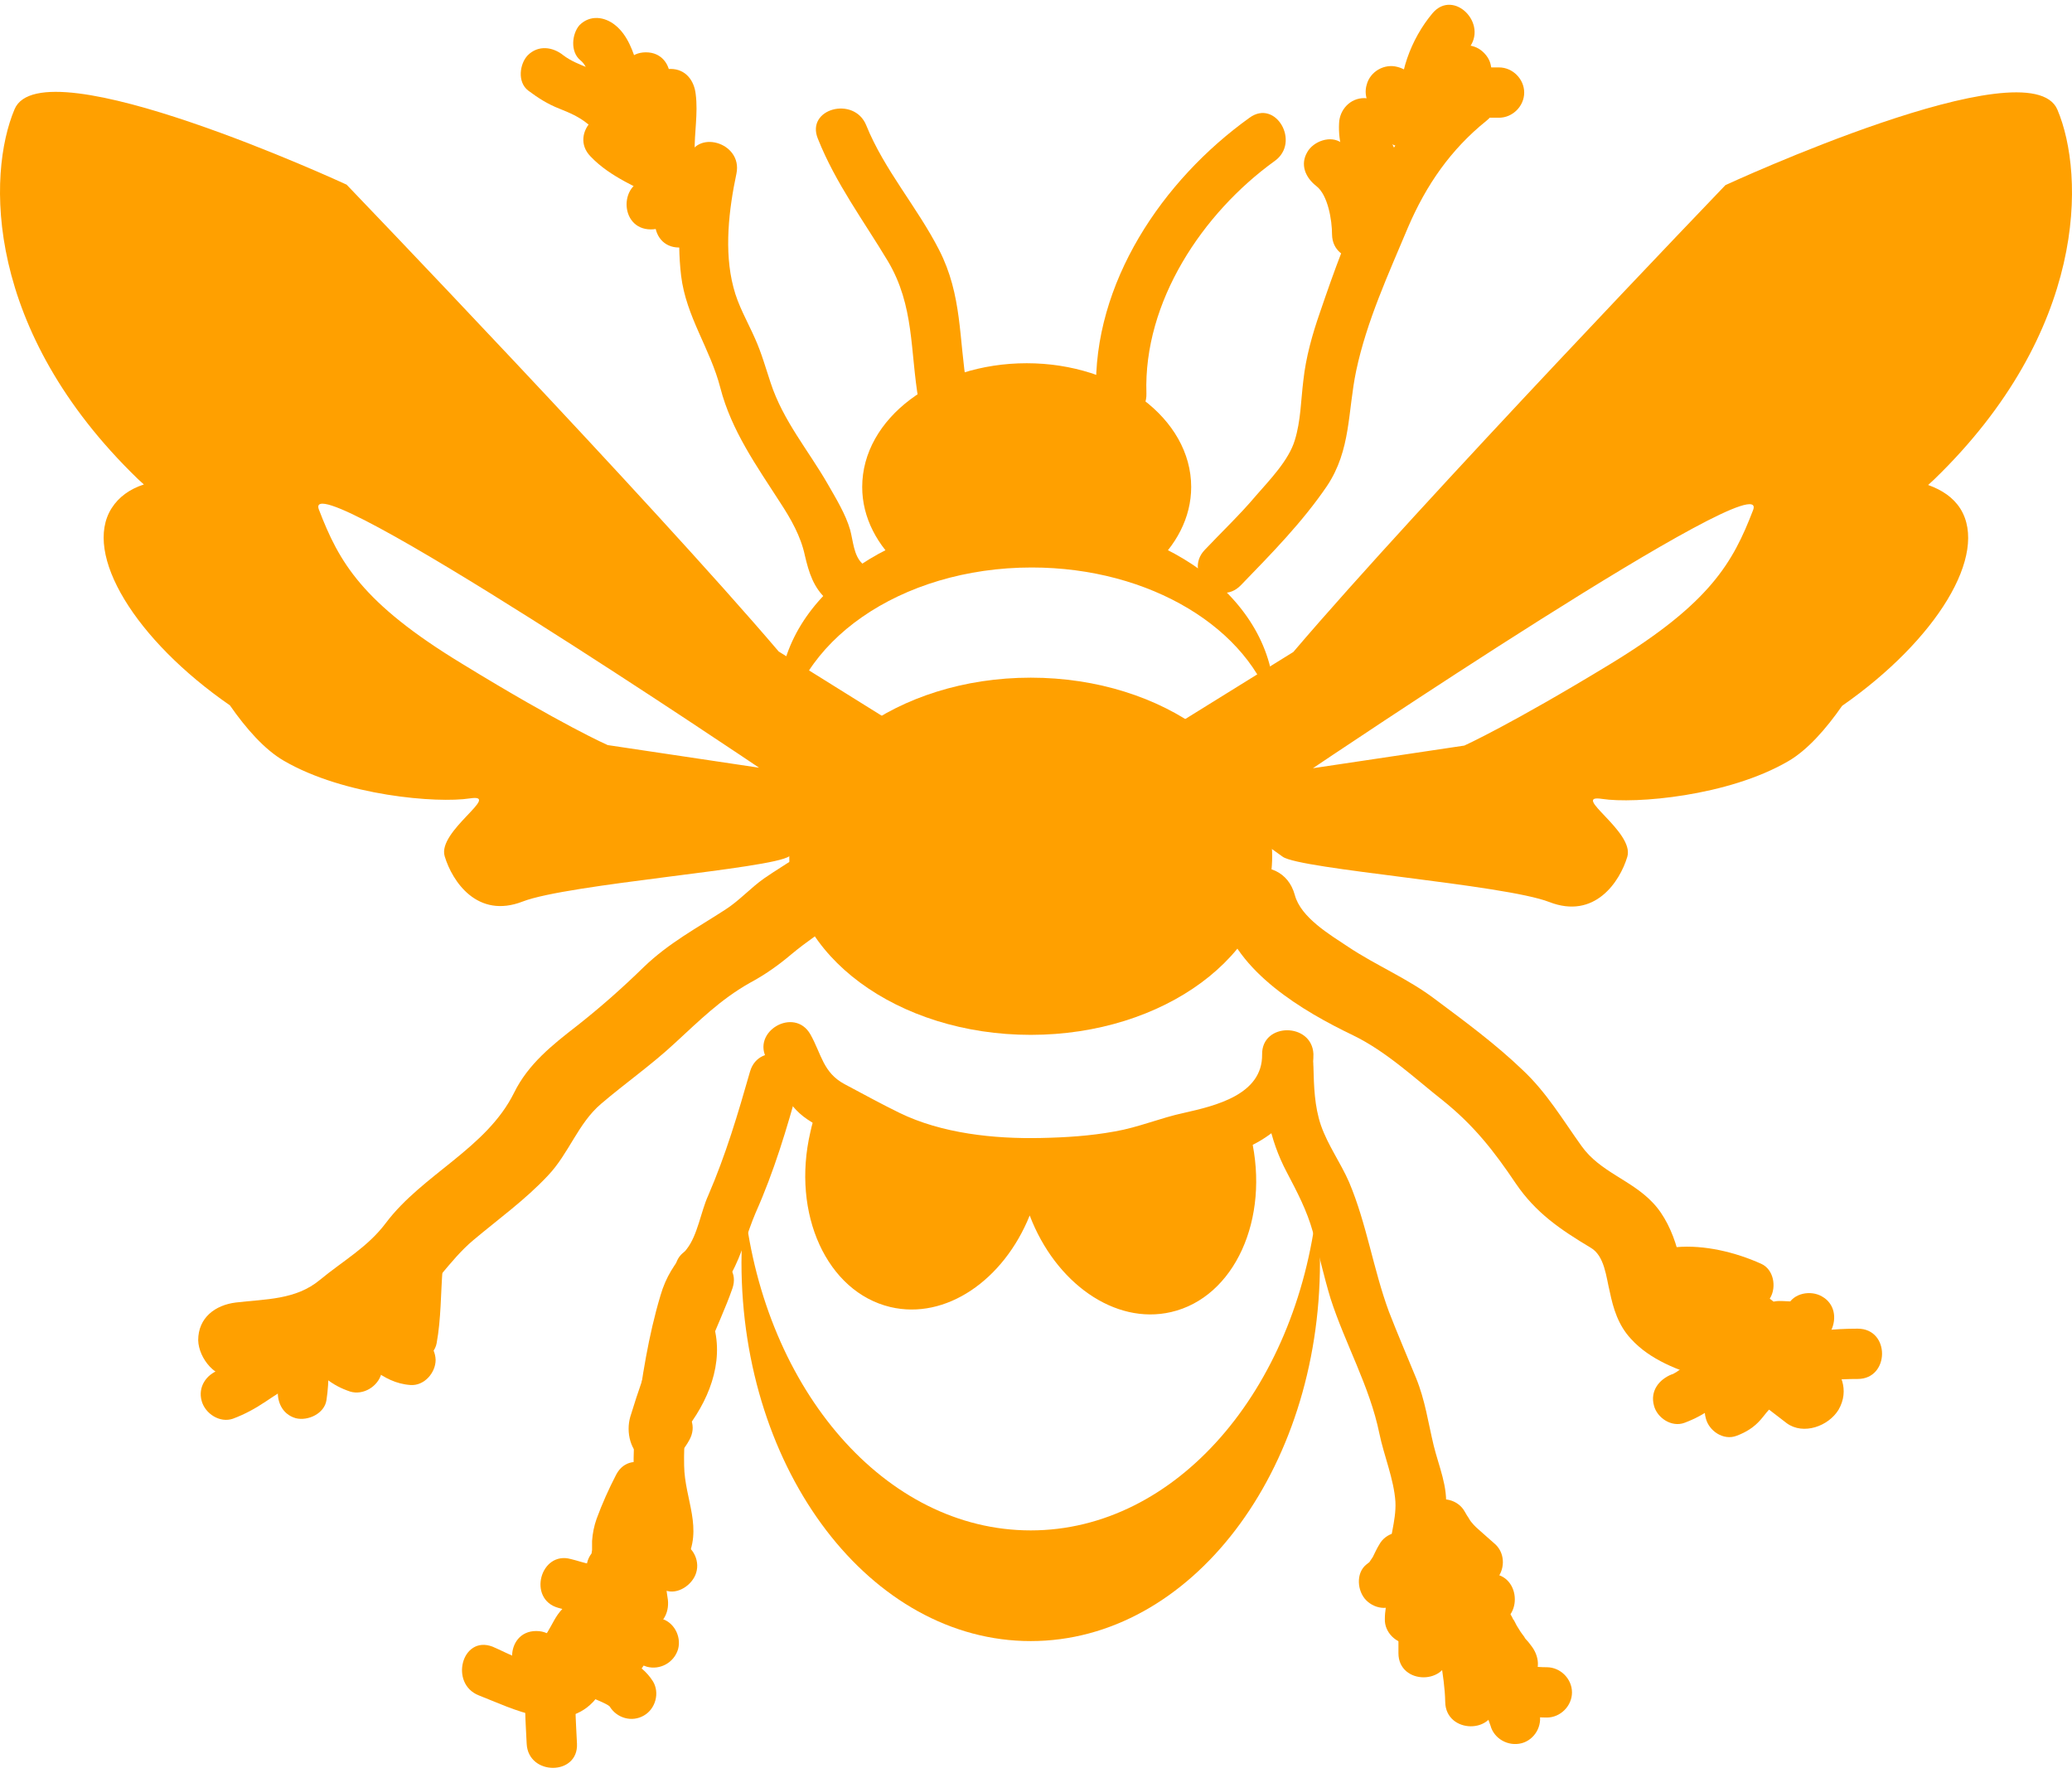
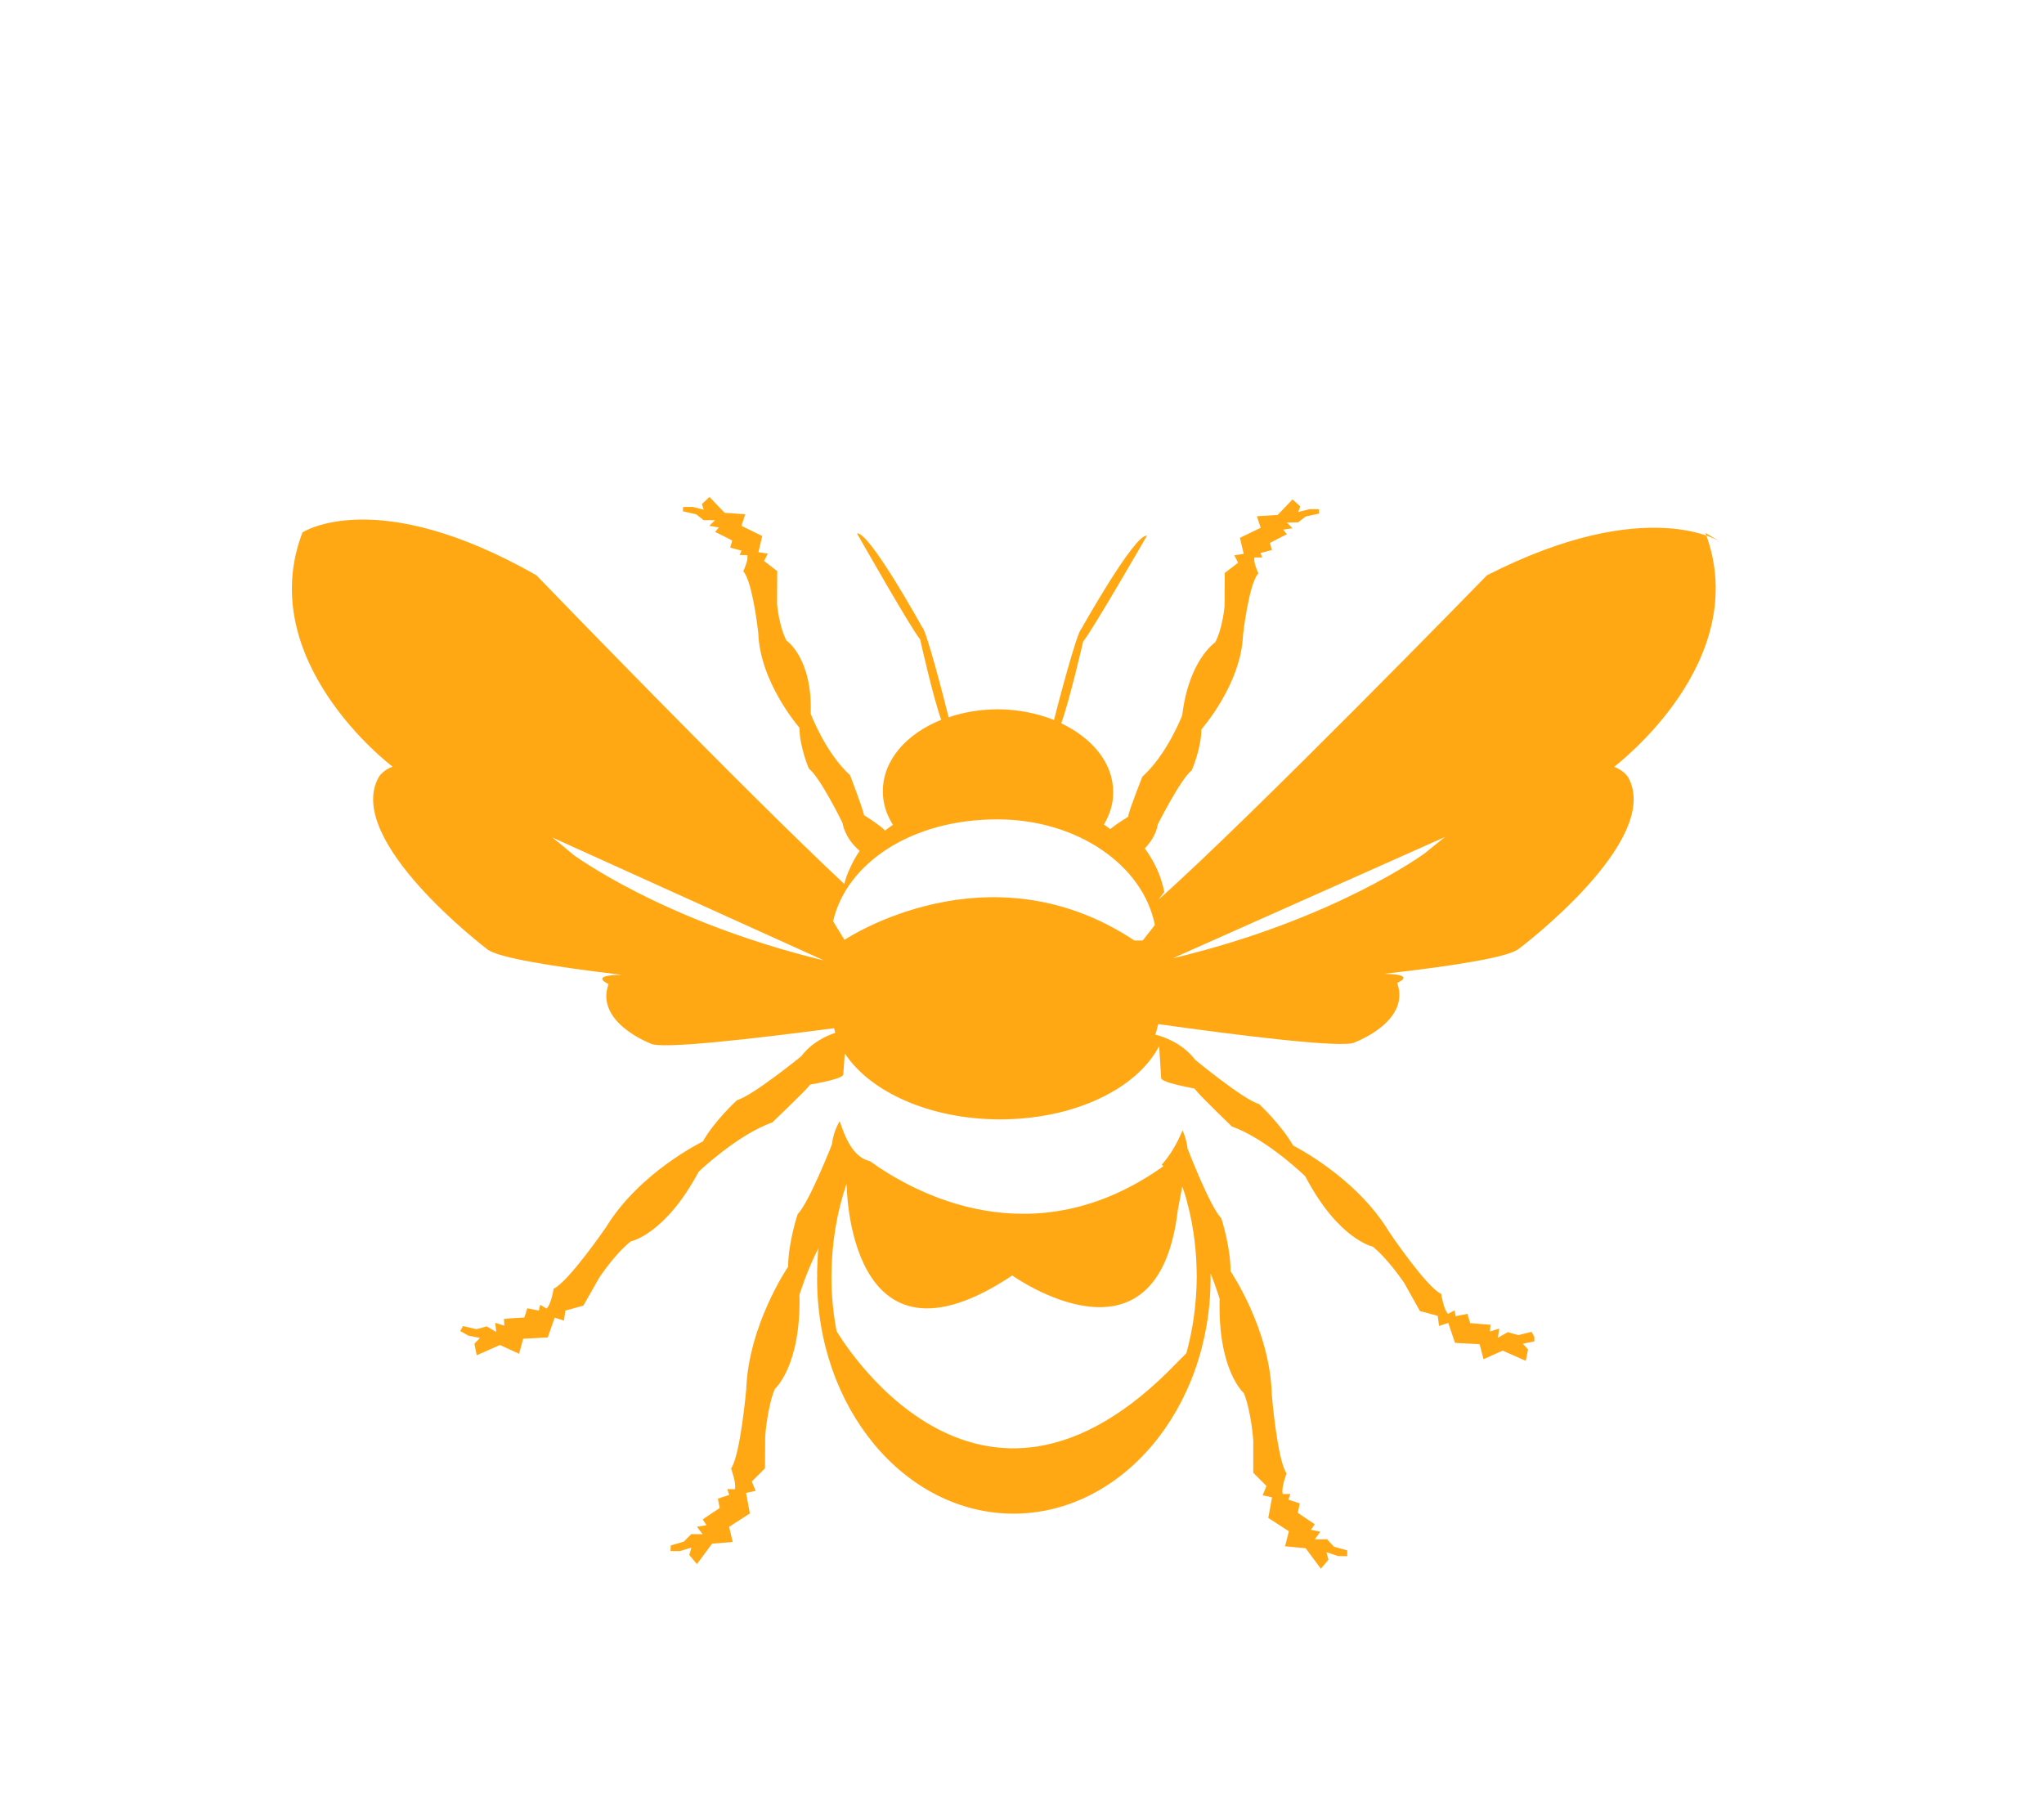
- <svg xmlns="http://www.w3.org/2000/svg" version="1.1" x="0" y="0" width="411.9" height="352.3" viewBox="0 0 411.9 352.3" enable-background="new 0 0 411.899 352.324" xml:space="preserve">
-   <ellipse fill="#FFA000" cx="204.9" cy="170.2" rx="48" ry="35.5" />
-   <path fill="#FFA000" d="M154.8 129.5c-25.2-29.6-85.9-92.8-85.9-92.8s-60.5-28-66-15 -6 44 24.5 73.5c0.4 0.4 0.8 0.7 1.2 1.1 -2.8 0.9-5 2.5-6.4 4.7 -5.8 9.1 4.7 26.2 23.5 39.2 3.2 4.6 6.9 8.8 10.7 11 12 7 30.5 8.5 37 7.5s-6.5 6.5-5 11.5 6.5 12.5 15.5 9c9-3.5 49.5-6.5 53-9s29.5-21 29.5-21L154.8 129.5zM120.8 148.1c0 0-9.1-4-29-16.2 -19.9-12.1-24.4-20.2-28.4-30.6 -4-10.4 87.5 51.3 87.5 51.3L120.8 148.1zM225.5 149.2c0 0 26 18.6 29.5 21.1s44 5.5 53 9c9 3.5 14-4 15.5-9s-11.5-12.5-5-11.5 25-0.5 37-7.5c3.8-2.2 7.5-6.4 10.7-11 18.8-13.1 29.2-30.1 23.5-39.2 -1.4-2.2-3.6-3.7-6.4-4.7 0.4-0.4 0.8-0.7 1.2-1.1 30.5-29.5 30-60.5 24.5-73.5s-66 15-66 15 -60.6 63.1-85.9 92.8L225.5 149.2zM261 152.7c0 0 91.5-61.7 87.5-51.3s-8.5 18.5-28.4 30.6c-19.9 12.1-29 16.2-29 16.2L261 152.7zM179.3 112.8c7.5-2.7 15.9-4.2 24.8-4.2s17.4 1.5 24.8 4.2c4.9-4.3 7.9-9.9 7.9-16 0-13.6-14.7-24.6-32.7-24.6 -18.1 0-32.7 11-32.7 24.6C171.4 102.9 174.4 108.5 179.3 112.8z" />
-   <path fill="#FFA000" d="M227.9 78.2c-0.6-18.2 11.1-35.8 25.5-46.2 5.2-3.7 0.2-12.4-5-8.6 -17.3 12.4-31.2 32.9-30.5 54.8C218.1 84.6 228.1 84.7 227.9 78.2L227.9 78.2z" />
-   <path fill="#FFA000" d="M192.2 76.9c-1.6-9.6-0.9-18.2-5.5-27.2 -4.4-8.6-10.9-15.9-14.5-24.8 -2.4-5.9-12.1-3.3-9.6 2.7 3.5 8.8 9.1 16.3 13.9 24.3 5.3 8.9 4.4 17.8 6.1 27.7C183.6 85.9 193.3 83.2 192.2 76.9L192.2 76.9z" />
-   <path fill="#FFA000" d="M205.1 112.8c23.6 0 43.4 12.2 48.1 28.6 0.1-0.8 0.1-1.6 0.1-2.3 0-20-22-36.2-49.2-36.2s-49.2 16.2-49.2 36.2c0 2.6 0.4 5.2 1.1 7.7C157.7 127.7 179 112.8 205.1 112.8zM204.9 304.2c-28.9 0-52.8-27.9-56.9-64.3 -0.4 3.6-0.6 7.3-0.6 11 0 41.6 25.7 75.3 57.5 75.3 31.8 0 57.5-33.7 57.5-75.3 0-3.7-0.2-7.4-0.6-11C257.7 276.3 233.8 304.2 204.9 304.2zM248.3 224.3c-10.6 4.4-24.4 7-39.4 7 -18.7 0-35.4-4.1-46.6-10.4 -0.5 1.3-0.9 2.7-1.2 4.1 -3.8 16.3 3.3 31.8 15.9 34.8 11 2.6 22.5-5.3 27.7-18.2 5.1 13.4 16.9 21.8 28.1 19.2 12.6-2.9 19.7-18.5 15.9-34.8C248.6 225.4 248.4 224.8 248.3 224.3z" />
-   <path fill="#FFA000" d="M250.9 209.6c0.1 8-9.3 10.2-15.5 11.6 -4.7 1-9.1 2.9-13.8 3.7 -4.9 0.9-9.8 1.2-14.7 1.3 -9.3 0.2-19.7-0.9-28.1-5 -3.7-1.8-7.3-3.8-10.9-5.7 -4.3-2.3-4.6-6-6.8-9.9 -3.2-5.6-11.9-0.5-8.6 5 2.6 4.5 3.4 8.8 8 11.9 4.2 2.8 8.9 5 13.3 7.3 10.4 5.4 23.4 6.5 34.9 6.3 12.3-0.2 23.8-3.7 35.5-6.7 9.1-2.4 17-10.2 16.9-19.9C260.8 203.2 250.8 203.2 250.9 209.6L250.9 209.6z" />
-   <path fill="#FFA000" d="M149.1 213c-2.4 8.4-4.8 16.5-8.3 24.6 -1.5 3.3-2.1 7.9-4.3 10.7 -2.4 3-4.1 5.4-5.2 9.2 -2.4 8-3.7 16.4-4.8 24.8 -0.5 4-0.7 8-0.4 12 0.2 3.1 3.1 8.3 1.6 11.1 -3.1 5.7 5.6 10.7 8.6 5 3.6-6.6-0.2-12.3-0.3-19.1 -0.2-9.2 1.8-18.6 4-27.5 0.4-1.8 1-3.6 1.5-5.4 0.6-2.1 2.9-3.4 3.9-5.3 2.1-3.8 3.1-8 4.8-12 3.7-8.3 6.2-16.7 8.6-25.4C160.5 209.4 150.9 206.8 149.1 213L149.1 213z" />
-   <path fill="#FFA000" d="M134.2 252.7c0.1 5.1-1.9 9.6-3.8 14.3 -1.9 4.8-3.6 9.7-5.1 14.6 -0.9 3.1 0 7 2.9 8.7 3.8 2.2 7.1-0.9 8.8-4 3.2-5.6-5.4-10.6-8.6-5 0.3 0 0.7-0.1 1-0.1 1.6 0.4 3.2 0.9 4.9 1.3 0.5 1.9 0.8 2.1 1.1 0.6 0.5-1.8 1.2-3.6 1.8-5.3 0.9-2.7 1.9-5.5 2.9-8.2 2.2-5.5 4.2-10.9 4.1-17C144.1 246.3 134.1 246.3 134.2 252.7L134.2 252.7z" />
-   <path fill="#FFA000" d="M136 253.4c-3.1 8.8-8.1 17.5-8.1 27 0 6.6 9.2 6.2 10 0 0.6-4.3 0-7.5 3-10.8 -2.8-0.7-5.6-1.5-8.4-2.2 0.8 3.8-2.2 8.6-4.6 11.3 -4.2 4.8 2.8 11.9 7.1 7.1 5-5.7 8.7-13.4 7.2-21 -0.7-3.6-5.9-4.9-8.4-2.2 -1.7 2-3.4 3.9-4.4 6.3 -1.6 3.6-1 7.8-1.5 11.6 3.3 0 6.7 0 10 0 0-8.3 5-16.6 7.7-24.4C147.7 250 138.1 247.4 136 253.4L136 253.4z" />
-   <path fill="#FFA000" d="M122.5 293.1c-1.5 2.9-2.8 5.8-3.9 8.8 -0.5 1.4-0.8 2.9-0.9 4.4 0 0.6 0 1.2 0 1.8 -0.2 1.1-0.1 1.2 0.3 0.2 -4.4 4.7 2.6 11.8 7.1 7.1 2.2-2.3 2.6-5 2.6-8.1 0-3.1 2-6.4 3.4-9C134.2 292.4 125.5 287.4 122.5 293.1L122.5 293.1z" />
-   <path fill="#FFA000" d="M111 319.6c4.4 1.2 10.5 3 14-1.1 1.8-2.1 2-5 0-7.1 -1.8-1.8-5.3-2.1-7.1 0 -0.4 0.4-0.3 0.4 0.2-0.1 1-0.6-0.4-0.2 0.7-0.3 -0.3 0-0.6 0-0.9 0 -1.4-0.1 1 0.2-0.5-0.1 -1.3-0.2-2.6-0.7-3.9-1C107.4 308.2 104.8 317.9 111 319.6L111 319.6z" />
-   <path fill="#FFA000" d="M115.2 332.3c1.6-1.8 2.6-3.9 3.9-5.9 0.3-0.4 1.2-1.2 1.7-1.7 1-0.9 1.9-2 2.7-3.1 1.5-2.3 0.5-5.5-1.8-6.8 -2.4-1.4-5.4-0.5-6.8 1.8 -0.6 1-3 2.8-4 4.3 -1 1.4-1.8 3.4-2.7 4.4 -1.8 2-2 5.1 0 7.1C110 334.2 113.4 334.3 115.2 332.3L115.2 332.3z" />
-   <path fill="#FFA000" d="M95.2 337c6.7 2.6 16.5 7.8 22.7 1.3 4.5-4.7-2.6-11.7-7.1-7.1 -1.7 1.8-10.7-3-12.9-3.9C91.8 325 89.3 334.7 95.2 337L95.2 337z" />
-   <path fill="#FFA000" d="M114.7 346.6c-0.2-4.5-0.6-8.9 0-13.3 0.3-2.7-2.5-5-5-5 -3 0-4.7 2.3-5 5 -0.6 4.4-0.2 8.9 0 13.3C105 353 115 353 114.7 346.6L114.7 346.6z" />
-   <path fill="#FFA000" d="M106.6 334.2c6.4 0 6.4-10 0-10S100.2 334.2 106.6 334.2L106.6 334.2z" />
-   <path fill="#FFA000" d="M114.2 334.9c1.2 1.4 2.8 2.3 4.5 3 0.7 0.3 1.4 0.6 2.1 1 0.2 0.1 1.1 0.9 0.2 0.1 0.9 0.8-0.5-0.9 0.2 0.2 1.4 2.3 4.4 3.2 6.8 1.8 2.3-1.3 3.2-4.5 1.8-6.8 -1.2-1.9-2.9-3.3-5-4.3 -0.7-0.3-1.4-0.6-2.1-1 -0.3-0.2-0.7-0.4-1-0.5 -0.5-0.3-0.4-0.3 0.1 0.1 -0.2-0.2-0.4-0.3-0.5-0.5 -1.8-2-5.2-1.9-7.1 0C112.2 329.9 112.4 332.9 114.2 334.9L114.2 334.9z" />
-   <path fill="#FFA000" d="M128.4 327.2c-0.8-2.6-0.4-3.9 0.4-6.6 1.8-6.2-7.8-8.8-9.6-2.7 -1.2 4-1.7 7.9-0.4 12 0.8 2.6 3.4 4.2 6.2 3.5C127.5 332.7 129.3 329.8 128.4 327.2L128.4 327.2z" />
-   <path fill="#FFA000" d="M122.7 328c0.4 0.2 0.8 0.5 1.2 0.7 0.4 0.3 0.3 0.2-0.4-0.3 0.5 0.4 1 0.7 1.5 1.1 1.1 0.8 2.3 1.4 3.6 1.8 2.6 0.7 5.4-0.8 6.2-3.5 0.7-2.6-0.9-5.5-3.5-6.1 -0.2 0-0.4-0.1-0.5-0.2 0.8 0.3 0.9 0.4 0.5 0.2 -0.4-0.2-0.8-0.5-1.1-0.8 0.6 0.5 0.8 0.6 0.4 0.3 -0.5-0.4-1-0.7-1.5-1.1 -0.4-0.3-0.7-0.5-1.2-0.7 -2.4-1.3-5.4-0.6-6.8 1.8C119.6 323.5 120.3 326.7 122.7 328L122.7 328z" />
-   <path fill="#FFA000" d="M132.7 317.5c-0.4-2.3-0.5-5.3 0.2-7.7 2-6.2-7.7-8.8-9.6-2.7 -1.3 4.2-1 8.8-0.2 13 0.5 2.7 3.7 4.2 6.2 3.5C132 322.9 133.2 320.2 132.7 317.5L132.7 317.5z" />
-   <path fill="#FFA000" d="M128.9 314.3c0.5 0 0.4 0-0.5-0.1 0.2 0 0.3 0.1 0.5 0.2 -1.5-0.5-0.2 0 0.2 0.2 1 0.6 2 1.1 3.1 1.5 2.5 1 5.5-1.1 6.2-3.5 0.4-1.3 0.2-2.7-0.5-3.9 -0.7-1.2-1.7-1.8-3-2.3 1.5 0.6 0.1 0-0.2-0.2 -0.4-0.2-0.8-0.5-1.2-0.7 -1.4-0.8-2.9-1.2-4.6-1.3 -2.7-0.1-5 2.4-5 5C123.9 312.2 126.1 314.2 128.9 314.3L128.9 314.3z" />
-   <path fill="#FFA000" d="M251.1 212.1c0.1 7.5 1.2 14.3 4.7 20.9 2.1 4 4 7.6 5.2 11.9 1.2 4.4 2.2 8.9 3.5 13.2 2.9 9 7.8 17.5 9.7 26.8 0.9 4.4 2.9 9.1 3.2 13.6 0.2 3.9-1.4 7.8-1.4 11.7 -0.1 6.5 9.9 6.4 10 0 0-3.5 0.9-6.9 1.4-10.3 0.5-4.3-1.4-8.5-2.4-12.6 -1.1-4.6-1.7-9-3.5-13.4 -1.8-4.4-3.7-8.8-5.4-13.2 -3.1-8.4-4.4-17.4-7.9-25.7 -1.7-3.9-4.2-7.3-5.6-11.3 -1.3-3.8-1.4-7.8-1.5-11.7C261 205.6 251 205.6 251.1 212.1L251.1 212.1z" />
-   <path fill="#FFA000" d="M278.6 318.1c2-1.6 3-3.9 4.2-6.1 1.3-2.4 0.6-5.4-1.8-6.8 -2.3-1.3-5.5-0.6-6.8 1.8 -0.5 0.8-0.9 1.7-1.3 2.5 -0.2 0.3-1.2 1.7-0.2 0.5 -0.3 0.4-0.7 0.7-1.1 1 -2.1 1.7-1.8 5.3 0 7.1 0.9 0.9 2.2 1.5 3.5 1.5C276.5 319.6 277.5 319 278.6 318.1L278.6 318.1z" />
-   <path fill="#FFA000" d="M285.1 321.7c0.1-1.6-0.2 0.9 0.1-0.8 0.1-0.7 0.3-1.4 0.5-2.1 0.3-1.5 0.6-3 0.5-4.4 -0.1-2.7-2.2-5-5-5 -2.6 0-5.1 2.3-5 5 0 0-0.1 1.7 0.1 0.8 -0.1 0.7-0.3 1.4-0.4 2.1 -0.3 1.5-0.6 3-0.6 4.5 -0.1 2.7 2.3 5 5 5C282.9 326.7 285.1 324.4 285.1 321.7L285.1 321.7z" />
-   <path fill="#FFA000" d="M288 328.6c0-4.2 0-8.4 0-12.5 0-6.4-10-6.4-10 0 0 4.2 0 8.4 0 12.5C278 335 288 335 288 328.6L288 328.6z" />
-   <path fill="#FFA000" d="M282.5 305.6c2 3.5 4.8 5.8 7.7 8.5 2 1.8 5.1 2 7.1 0 1.9-1.9 2-5.2 0-7.1 -1.1-1-2.3-2-3.5-3.1 -0.6-0.5-1.1-1.1-1.6-1.7 0.7 0.9-0.2-0.3-0.2-0.4 -0.3-0.4-0.5-0.8-0.8-1.3 -1.3-2.4-4.5-3.2-6.8-1.8C281.9 300.1 281.1 303.2 282.5 305.6L282.5 305.6z" />
-   <path fill="#FFA000" d="M278.6 318.5c4.9 5.4 11.2 4.2 17.7 4.3 6.5 0.1 6.4-9.9 0-10 -3.4-0.1-8.1 1.4-10.6-1.4C281.4 306.7 274.3 313.8 278.6 318.5L278.6 318.5z" />
-   <path fill="#FFA000" d="M285.3 314c0.1 0 0.3 0 0.4 0.1 -0.3-0.1-0.6-0.2-0.9-0.4 0.4 0.3 0.2 0.1-0.6-0.5 0.6 0.5-0.8-1.1-0.3-0.4 0.2 0.3 0.5 1.1-0.2-0.5 0.3 0.8 0.5 1.6 0.7 2.4 0.7 2.6 3.6 4.2 6.2 3.5 2.7-0.7 4.1-3.5 3.5-6.1 -0.8-3.3-2.3-7.1-6.1-7.7 -1.4-0.2-2.6-0.2-3.9 0.5 -1.1 0.7-2 1.7-2.3 3C281.1 310.2 282.6 313.5 285.3 314L285.3 314z" />
-   <path fill="#FFA000" d="M285.5 321.9c0.1 5.5 1.7 10.9 1.8 16.4 0.1 6.4 10.1 6.5 10 0 -0.1-5.5-1.7-10.9-1.8-16.4C295.3 315.4 285.3 315.4 285.5 321.9L285.5 321.9z" />
-   <path fill="#FFA000" d="M291.3 324.8c1.4 3.5 3.5 6.3 5.9 9.3 1.7 2.1 5.3 1.8 7.1 0 2.1-2.1 1.7-5 0-7.1 -0.3-0.4-0.6-0.8-1-1.2 -0.4-0.5-0.4-0.5-0.1-0.2 -0.2-0.3-0.4-0.5-0.6-0.8 -0.4-0.5-0.7-1.1-1.1-1.7 -0.1-0.2-0.9-1.8-0.6-1 -1-2.5-3.3-4.3-6.1-3.5C292.4 319.3 290.3 322.3 291.3 324.8L291.3 324.8z" />
-   <path fill="#FFA000" d="M293.3 333.6c0.1 2.2 0.7 4 1.5 5.9 0.3 0.6 0.6 1.3 0.9 1.9 0.2 0.6 0.3 0.6 0.1 0.2 0.2 0.5 0.3 0.9 0.5 1.4 0.7 2.6 3.5 4.2 6.2 3.5 2.6-0.7 4.2-3.5 3.5-6.1 -0.4-1.6-1.1-3-1.8-4.5 -0.5-0.9-0.8-1.7-0.8-2.3 -0.1-2.7-2.2-5-5-5C295.7 328.6 293.2 330.9 293.3 333.6L293.3 333.6z" />
-   <path fill="#FFA000" d="M300.6 341c2.3 0 4.6 0.4 6.9 0.4 2.7 0 5-2.3 5-5 0-2.7-2.3-5-5-5 -2.3 0-4.6-0.4-6.9-0.4 -2.7 0-5 2.3-5 5C295.6 338.8 297.8 341 300.6 341L300.6 341z" />
-   <path fill="#FFA000" d="M47 273.8c6.5-0.8 13.3-0.8 19.4-3.6 5.3-2.4 9.9-6.7 14.6-10.2 5.2-3.8 8.2-9.4 13.1-13.5 5-4.2 10.3-8 14.8-12.8 4.2-4.4 6-10.4 10.6-14.3 4.8-4.1 10.1-7.8 14.7-12.1 4.9-4.5 9-8.6 14.8-11.9 3-1.6 5.7-3.5 8.3-5.7 3-2.5 6-4.5 9.2-6.7 7.9-5.5 0.4-18.5-7.6-13 -2.3 1.6-4.7 3-7 4.6 -2.7 1.9-4.9 4.4-7.7 6.2 -5.7 3.7-11.2 6.6-16.2 11.4 -4.3 4.2-8.6 8-13.3 11.7 -4.9 3.8-9.7 7.6-12.5 13.3 -5.5 11.1-18.2 16.2-25.5 25.9 -3.6 4.8-8.5 7.5-13.1 11.3 -4.8 4-10.8 3.8-16.7 4.5 -4.1 0.5-7.5 3-7.5 7.5C39.5 270 42.9 274.3 47 273.8L47 273.8z" />
-   <path fill="#FFA000" d="M46.3 282c2.4-0.9 4.4-2 6.5-3.4 1.7-1.1 3.4-2.4 5.4-3.1 6.1-2 3.5-11.6-2.7-9.6 -2.4 0.8-4.5 1.9-6.5 3.2 -1.7 1.1-3.5 2.5-5.4 3.2 -2.6 0.9-4.3 3.4-3.5 6.2C40.8 281 43.7 282.9 46.3 282L46.3 282z" />
-   <path fill="#FFA000" d="M64.9 278.3c0.6-3.9 0.4-7.7 0.4-11.6 0-6.4-10-6.5-10 0 0 2.9 0.5 6.1 0 9 -0.4 2.7 0.7 5.4 3.5 6.2C61.2 282.5 64.5 281 64.9 278.3L64.9 278.3z" />
-   <path fill="#FFA000" d="M72.2 266.9c-0.5-0.2-0.6-0.2 0 0 -0.4-0.2-0.8-0.4-1.1-0.7 -0.6-0.4-1.2-0.9-1.8-1.4 -1.5-1.1-2.9-1.9-4.7-2.6 -2.5-1-5.5 1.1-6.1 3.5 -0.8 2.8 1 5.2 3.5 6.2 -0.5-0.2-0.5-0.2 0 0.1 0.4 0.2 0.8 0.5 1.1 0.7 0.6 0.4 1.2 0.9 1.8 1.4 1.4 1.1 2.9 1.9 4.7 2.5 2.6 0.8 5.5-1 6.2-3.5C76.4 270.3 74.7 267.7 72.2 266.9L72.2 266.9z" />
-   <path fill="#FFA000" d="M81.5 265.3c0.5 0.1 0.4 0.1-0.2-0.1 0.6 0.2-0.9-0.5-0.9-0.5 -0.7-0.4-1.4-1-2-1.5 -1.7-1.4-3.3-2.9-5.2-4.1 -5.5-3.3-10.6 5.3-5 8.6 4.3 2.6 7.6 7.2 13.4 7.6 2.7 0.2 5-2.4 5-5C86.5 267.5 84.3 265.5 81.5 265.3L81.5 265.3z" />
-   <path fill="#FFA000" d="M86.8 267c0.9-4.9 0.8-9.9 1.2-14.9 0.2-2.7-2.4-5-5-5 -2.9 0-4.8 2.3-5 5 -0.3 4.1-0.1 8.2-0.8 12.2 -0.5 2.7 0.7 5.4 3.5 6.2C83.1 271.1 86.3 269.7 86.8 267L86.8 267z" />
-   <path fill="#FFA000" d="M242.8 181.7c3 11.5 16.2 19.3 26.2 24.1 6.6 3.2 12.2 8.5 17.9 13 6.1 4.9 10.1 10 14.4 16.4 4 5.9 8.9 9.2 14.9 12.8 2.8 1.6 3.1 5.9 3.8 8.7 0.7 3.4 1.7 6.7 4.2 9.4 3.9 4.3 9.4 6.2 14.8 8 2.7 0.9 5.3 1.7 7.8 2.9 3.1 1.6 5.6 3.8 8.4 5.9 3.3 2.4 8.3 0.6 10.3-2.7 2.2-3.8 0.6-7.9-2.7-10.3 -5.1-3.7-9.4-6.6-15.3-8.8 -3.2-1.2-9.9-1.9-12.1-4.9 -1.3-1.8-1.4-5.8-2-8 -0.9-3.2-2.5-6.7-4.8-9.1 -4.3-4.6-10.5-6.1-14.2-11.3 -3.8-5.3-6.9-10.6-11.7-15.1 -5.3-5.1-11.4-9.6-17.3-14 -5.5-4.2-11.7-6.7-17.4-10.5 -3.6-2.4-9.4-5.8-10.6-10.3C254.8 168.4 240.3 172.3 242.8 181.7L242.8 181.7z" />
-   <path fill="#FFA000" d="M333.3 257.9c3.8-0.3 8.5 0.5 11.8 1.9 2.5 1.1 5.4 0.8 6.8-1.8 1.3-2.2 0.7-5.7-1.8-6.8 -5.1-2.3-11.3-3.8-16.9-3.3C327 248.4 326.9 258.4 333.3 257.9L333.3 257.9z" />
-   <path fill="#FFA000" d="M334.9 282.8c4-1.5 7.7-4 9.7-8 1.2-2.4 0.7-5.4-1.8-6.8 -2.2-1.3-5.6-0.7-6.8 1.8 -0.2 0.5-0.5 0.9-0.8 1.4 0.4-0.5 0.4-0.5 0-0.1 -0.3 0.3-0.6 0.6-0.9 0.9 -0.4 0.4-0.4 0.4 0 0 -0.3 0.2-0.7 0.5-1 0.7 -0.2 0.1-0.5 0.3-0.7 0.4 -1.2 0.6 0.9-0.3-0.3 0.1 -2.5 1-4.3 3.3-3.5 6.2C329.4 281.8 332.3 283.8 334.9 282.8L334.9 282.8z" />
-   <path fill="#FFA000" d="M345.2 285.4c1.9-0.7 3.5-1.7 4.8-3.2 0.8-0.9 1.5-2 2.5-2.8 2.1-1.7 1.8-5.3 0-7.1 -2.1-2.1-5-1.7-7.1 0 -0.8 0.7-1.5 1.5-2.1 2.3 -0.3 0.4-0.7 0.8-1.1 1.2 -0.7 0.7 1-0.7 0.2-0.1 -0.3 0.2-1.2 0.5 0.2 0 -2.6 0.9-4.3 3.4-3.5 6.2C339.7 284.4 342.6 286.4 345.2 285.4L345.2 285.4z" />
-   <path fill="#FFA000" d="M334 257.5c2.1 6.2 8.4 7.5 13.8 9.6 2.5 1 5.5-1.1 6.2-3.5 0.8-2.8-1-5.2-3.5-6.1 -1.6-0.6-3.2-1.1-4.7-1.6 -1.5-0.6 0.8 0.4-0.7-0.3 -0.4-0.2-0.9-0.5-1.3-0.7 -1.2-0.7 0.6 0.6-0.4-0.4 0.7 0.7-0.1-0.6 0.2 0.4 -0.9-2.6-3.4-4.2-6.1-3.5C335 252 333.1 254.9 334 257.5L334 257.5z" />
-   <path fill="#FFA000" d="M358.1 275.1c3.7-0.7 7.4-1 11.2-1 6.4 0 6.5-10 0-10 -4.7 0-9.3 0.5-13.9 1.4 -2.7 0.5-4.2 3.7-3.5 6.2C352.7 274.4 355.4 275.6 358.1 275.1L358.1 275.1z" />
-   <path fill="#FFA000" d="M353.6 268.6c1.7 0 3.2 0.1 4.9-0.1 2.3-0.3 4.5-1.9 5.5-4 1.2-2.5 0.7-5.4-1.8-6.8 -2.2-1.3-5.7-0.7-6.8 1.8 -0.1 0.2-0.2 0.4-0.3 0.5 0.1-0.2 0.3-0.4 0.4-0.6 0.7-0.5 0.8-0.6 0.4-0.3 0.8-0.3 1-0.4 0.5-0.3 -1 0.3 1.3-0.1 0.3-0.1 -1 0-2-0.1-3-0.1 -2.7 0-5 2.3-5 5C348.6 266.4 350.8 268.6 353.6 268.6L353.6 268.6z" />
-   <path fill="#FFA000" d="M246.7 116.3c6.1-6.3 12.2-12.5 17.1-19.7 4.8-7.2 4.1-14.8 5.8-22.9 2.1-9.9 6.4-19.2 10.3-28.5 3.6-8.4 8.5-15.5 15.6-21.2 5-4-2.1-11.1-7.1-7.1 -13.9 11.1-20.4 28.8-26 45.2 -1.5 4.3-2.8 8.9-3.3 13.5 -0.5 4-0.5 8-1.7 11.9 -1.2 4-5 7.9-7.7 11 -3.2 3.8-6.8 7.2-10.2 10.8C235.1 113.9 242.2 121 246.7 116.3L246.7 116.3z" />
-   <path fill="#FFA000" d="M261.7 37c2.3 1.8 3.1 6.8 3.1 9.6 0.1 6.4 10.1 6.5 10 0 -0.1-6.8-2.5-14-8.1-18.2 -2.2-1.6-5.6-0.3-6.8 1.8C258.4 32.7 259.5 35.3 261.7 37L261.7 37z" />
-   <path fill="#FFA000" d="M266.2 24.5c-0.2 3.7 0.9 7.2 2.6 10.4 1.3 2.4 4.6 3.1 6.8 1.8 2.4-1.4 3.1-4.4 1.8-6.8 -1-1.9-1.4-3.1-1.2-5.4 0.1-2.7-2.4-5-5-5C268.4 19.5 266.3 21.8 266.2 24.5L266.2 24.5z" />
-   <path fill="#FFA000" d="M275.1 23c-0.8-0.4-1-0.5-0.6-0.3 -0.2-0.2-0.5-0.3-0.7-0.5 -0.5-0.7-0.6-0.9-0.4-0.4 0.2 0.3 0.5 1.2-0.1-0.2 0.1 0.3 0.2 0.6 0.3 0.8 0.3 1.1 0.4 2.2 0.7 3.2 0.5 2.7 3.7 4.2 6.2 3.5 2.8-0.8 4-3.5 3.5-6.1 -0.8-3.9-1.7-8.5-6.2-9.7 -2.6-0.7-5.4 0.9-6.1 3.5C270.9 19.4 272.4 22.2 275.1 23L275.1 23z" />
-   <path fill="#FFA000" d="M284.8 2.6c-4.3 5.1-7.1 12.5-6.3 19.2 0.3 2.7 2 5 5 5 2.5 0 5.3-2.3 5-5 -0.5-4 0.7-8.9 3.4-12.1C296 4.8 289-2.3 284.8 2.6L284.8 2.6z" />
-   <path fill="#FFA000" d="M295.3 18.1c0-0.3 0-0.6 0.1-0.8 -0.1 0.4-0.1 0.9-0.2 1.3 0.1-0.8 0.4-1.5 0.7-2.2 -0.2 0.4-0.3 0.8-0.5 1.2 0.1-0.3 0.3-0.7 0.4-1 0.6-1.3 0.9-2.4 0.5-3.9 -0.3-1.2-1.2-2.3-2.3-3 -1.2-0.7-2.6-0.9-3.9-0.5 -1.1 0.3-2.5 1.2-3 2.3 -0.9 2.2-1.8 4.1-1.8 6.6 -0.1 2.7 2.3 5 5 5C293.1 23.1 295.2 20.9 295.3 18.1L295.3 18.1z" />
-   <path fill="#FFA000" d="M291.3 23c2.3 0.4 4.4 0.4 6.7 0.4 2.7 0 5-2.3 5-5 0-2.7-2.3-5-5-5 -0.8 0-1.5 0-2.3 0 -0.4 0-0.8 0-1.2 0 -0.3 0-0.5 0-0.8-0.1 0.7 0.1 0.8 0.1 0.2 0 -2.7-0.5-5.4 0.7-6.1 3.5C287.1 19.3 288.6 22.4 291.3 23L291.3 23z" />
-   <path fill="#FFA000" d="M171.4 112c-1.7-1.6-1.8-4.5-2.4-6.7 -0.9-3.1-2.8-6.2-4.4-9 -3.9-6.8-8.9-12.6-11.4-20.2 -1-3-1.8-5.9-3.1-8.8 -1.5-3.4-3.4-6.6-4.3-10.2 -1.9-7.2-0.9-15.5 0.6-22.6 1.3-6.3-8.4-9-9.6-2.7 -1.5 7.5-2.3 15.4-1.4 23 1 8.2 5.8 14.5 7.8 22.3 2.2 8.5 7.2 15.5 11.9 22.8 2.1 3.2 4.1 6.7 4.9 10.5 0.8 3.4 1.7 6.4 4.4 8.8C169.1 123.4 176.1 116.3 171.4 112L171.4 112z" />
-   <path fill="#FFA000" d="M117.4 31.1c4 4.2 9.4 6.1 14.3 8.9 5.6 3.1 10.7-5.5 5-8.6 -4.1-2.3-9-3.8-12.3-7.3C120 19.4 112.9 26.5 117.4 31.1L117.4 31.1z" />
-   <path fill="#FFA000" d="M128.3 18.7c0.5 3.9-0.3 7.7-0.2 11.6 0.2 6.4 10.2 6.5 10 0 -0.1-3.9 0.7-7.7 0.2-11.6 -0.3-2.7-2-5-5-5C130.8 13.7 127.9 16 128.3 18.7L128.3 18.7z" />
-   <path fill="#FFA000" d="M115.4 12c1.5 1.2 1.8 3.6 2.3 5.4 1 3.3 2.6 6.5 4.4 9.5 3.3 5.5 12 0.5 8.6-5 -1.7-2.7-3-5.5-3.9-8.6 -0.9-3-2-6.3-4.5-8.3 -2.1-1.7-5-2.1-7.1 0C113.7 6.7 113.3 10.3 115.4 12L115.4 12z" />
-   <path fill="#FFA000" d="M105 18c2 1.5 3.9 2.7 6.2 3.6 2 0.8 3.9 1.6 5.6 3 2.2 1.7 5.6 0.3 6.8-1.8 1.5-2.6 0.4-5.2-1.8-6.8 -3-2.3-6.9-2.8-9.8-5 -2.1-1.7-5-2.1-7.1 0C103.3 12.7 102.8 16.3 105 18L105 18z" />
-   <path fill="#FFA000" d="M128.4 20.4c6.4 0 6.4-10 0-10S122 20.4 128.4 20.4L128.4 20.4z" />
-   <path fill="#FFA000" d="M135.4 44.6c6.4 0 6.4-10 0-10S128.9 44.6 135.4 44.6L135.4 44.6z" />
-   <path fill="#FFA000" d="M129.4 45.6c6.4 0 6.4-10 0-10S122.9 45.6 129.4 45.6L129.4 45.6z" />
-   <path fill="#FFA000" d="M135 49.2c6.4 0 6.4-10 0-10S128.6 49.2 135 49.2L135 49.2z" />
+ <svg xmlns="http://www.w3.org/2000/svg" viewBox="0 0 124 109">
+   <path d="m104.42 32.9s-4.43-2.98-14.21 2c0 0-14.27 14.65-19.93 19.68l0.35-0.47c-0.18-0.94-0.59-1.83-1.18-2.64 0.34-0.36 0.69-0.85 0.79-1.46 0 0 1.38-2.75 2.06-3.28 0 0 0.58-1.33 0.58-2.48 0 0 2.42-2.72 2.53-5.75 0 0 0.35-3.09 0.93-3.72 0 0-0.34-0.71-0.23-0.96h0.46l-0.1-0.27 0.69-0.18-0.12-0.43 0.69-0.36 0.34-0.17-0.23-0.28 0.57-0.08-0.34-0.35 0.68-0.01 0.47-0.36 0.8-0.17-0.01-0.27h-0.56l-0.69 0.17 0.12-0.34-0.47-0.42-0.9 0.94-1.26 0.08 0.23 0.7-1.26 0.61 0.23 0.97-0.57 0.09 0.23 0.45-0.81 0.62-0.01 2s-0.11 1.34-0.57 2.21c0 0-1.6 1.06-2 4.43 0 0-0.92 2.38-2.42 3.72 0 0-0.69 1.75-0.81 2.21-0.04 0.1-0.04 0.16-0.04 0.21-0.15 0.1-0.72 0.45-1.1 0.76-0.12-0.1-0.26-0.18-0.38-0.28 0.36-0.61 0.57-1.26 0.56-1.96 0.01-1.75-1.25-3.27-3.15-4.18 0.49-1.32 1.33-4.96 1.33-4.96 0.53-0.62 3.87-6.42 3.87-6.42-0.74-0.14-3.99 5.67-3.99 5.67-0.26 0.18-1.45 4.71-1.65 5.51-1.01-0.4-2.16-0.64-3.39-0.65-1.07 0.01-2.1 0.17-3.0 0.49-0.23-0.94-1.35-5.29-1.6-5.46 0 0-3.21-5.82-3.96-5.7 0 0 3.31 5.83 3.83 6.43 0 0 0.78 3.5 1.28 4.88-2.12 0.85-3.54 2.46-3.54 4.32-0.01 0.73 0.21 1.42 0.61 2.05-0.16 0.12-0.33 0.22-0.47 0.35-0.34-0.34-1.1-0.82-1.29-0.94 0-0.04-0.01-0.1-0.05-0.21-0.12-0.45-0.79-2.21-0.79-2.21-1.48-1.33-2.39-3.73-2.39-3.73 0.12-3.38-1.47-4.44-1.47-4.44-0.46-0.89-0.57-2.21-0.57-2.21l0.01-2-0.8-0.62 0.23-0.44-0.57-0.09 0.23-0.98-1.26-0.62 0.23-0.7-1.25-0.09-0.92-0.96-0.46 0.43 0.11 0.34-0.68-0.17-0.57 0.01-0.01 0.26 0.8 0.18 0.46 0.36h0.69l-0.35 0.34 0.58 0.1-0.23 0.27 0.35 0.17 0.69 0.35-0.12 0.43 0.69 0.19-0.12 0.26 0.46 0.01c0.1 0.27-0.24 0.98-0.24 0.98 0.57 0.61 0.91 3.73 0.91 3.73 0.1 3.03 2.5 5.76 2.5 5.76 0 1.16 0.57 2.48 0.57 2.48 0.69 0.53 2.04 3.29 2.04 3.29 0.14 0.76 0.62 1.34 1.04 1.7-0.23 0.34-0.42 0.68-0.58 1.04-0.15 0.31-0.27 0.64-0.35 0.97-6.19-5.78-18.68-18.73-18.68-18.73-9.73-5.54-14.19-2.6-14.19-2.6-2.97 7.76 5.31 14.11 5.47 14.21-0.64 0.24-0.85 0.65-0.85 0.65-2.12 3.81 6.54 10.39 6.54 10.39 0.53 0.53 3.98 1.09 8.21 1.59-2.06 0.02-0.8 0.56-0.8 0.56-0.85 2.32 2.53 3.6 2.53 3.6 0.52 0.4 6.57-0.32 11.15-0.92 0.02 0.1 0.04 0.18 0.07 0.28-0.59 0.2-1.44 0.6-2.06 1.42 0 0-2.95 2.4-3.89 2.66 0 0-1.34 1.21-2.08 2.51 0 0-3.83 1.85-5.88 5.21 0 0-2.27 3.31-3.17 3.72 0 0-0.15 0.95-0.43 1.21l-0.39-0.23-0.08 0.35-0.7-0.14-0.18 0.56-0.83 0.05-0.41 0.04 0.03 0.41-0.56-0.18 0.07 0.56-0.59-0.34-0.62 0.17-0.81-0.19-0.17 0.3 0.49 0.28 0.71 0.14-0.34 0.35 0.14 0.7 1.41-0.62 1.16 0.53 0.25-0.91 1.49-0.08 0.42-1.2 0.56 0.18 0.09-0.61 1.09-0.3 0.96-1.69s0.94-1.44 1.92-2.21c0 0 2.07-0.4 4.12-4.23 0 0 2.33-2.23 4.47-2.99 0 0 1.72-1.65 2.11-2.08 0.09-0.1 0.15-0.17 0.17-0.21 0.34-0.06 2.11-0.36 2.02-0.65l0.09-1.24c1.53 2.33 5.15 3.99 9.38 4.0 4.51 0.01 8.35-1.85 9.69-4.45l0.12 1.92c-0.07 0.28 1.7 0.59 2.02 0.66 0.04 0.04 0.09 0.11 0.17 0.2 0.39 0.45 2.1 2.1 2.1 2.1 2.14 0.77 4.45 3.02 4.45 3.02 2.02 3.85 4.1 4.27 4.1 4.27 0.95 0.77 1.91 2.21 1.91 2.21l0.95 1.7 1.08 0.29 0.08 0.61 0.56-0.18 0.41 1.21 1.49 0.08 0.24 0.91 1.16-0.52 1.4 0.62 0.14-0.69-0.32-0.35 0.7-0.14 0-0.28-0.17-0.3-0.81 0.2-0.63-0.18-0.6 0.34 0.08-0.56-0.56 0.18 0.03-0.41-0.4-0.03-0.83-0.07-0.17-0.56-0.71 0.14-0.07-0.35-0.39 0.21c-0.27-0.24-0.42-1.21-0.42-1.21-0.9-0.41-3.15-3.75-3.15-3.75-2.01-3.35-5.83-5.25-5.83-5.25-0.74-1.29-2.07-2.52-2.07-2.52-0.94-0.26-3.87-2.68-3.87-2.68-0.77-1.0-1.86-1.39-2.42-1.53 0.07-0.21 0.12-0.43 0.17-0.64 4.64 0.65 11.38 1.51 11.94 1.1 0 0 3.4-1.26 2.56-3.6 0 0 1.26-0.52-0.8-0.55 4.24-0.48 7.68-1.02 8.22-1.55 0 0 8.7-6.54 6.6-10.36 0 0-0.21-0.39-0.85-0.65 0.12-0.12 8.46-6.4 5.53-14.19m-68.72 19.49c-0.42-0.36-0.83-0.69-1.23-1.01l16.48 7.46c-9.82-2.38-15.26-6.45-15.26-6.45m34.09 5.24c-8.88-5.89-17.59-0.04-17.59-0.04l-0.69-1.13c0.81-3.52 4.76-6.2 10-6.18 4.83 0.01 8.81 2.79 9.52 6.41l-0.74 0.94zm17.61-5.29s-5.46 4.03-15.29 6.37l16.52-7.36c-0.39 0.3-0.8 0.65-1.23 0.99" fill="#ffa814" />
+   <path d="m80.45 93.39h-0.69l0.34-0.46-0.57-0.12 0.23-0.34-0.35-0.23-0.68-0.46 0.12-0.57-0.69-0.23 0.12-0.34h-0.46c-0.12-0.34 0.23-1.25 0.23-1.25-0.57-0.81-0.9-4.82-0.9-4.82-0.1-3.92-2.5-7.45-2.5-7.45 0.01-1.48-0.56-3.21-0.56-3.21-0.69-0.69-2.05-4.24-2.05-4.24-0.04-0.41-0.16-0.77-0.3-1.09-0.34 0.8-0.71 1.45-1.26 2.08 0.04 0.03 0.07 0.06 0.1 0.09-7.89 5.62-15.09 1.65-17.8-0.3-0.76-0.19-1.2-0.83-1.55-1.64-0.1-0.26-0.2-0.52-0.29-0.79-0.23 0.4-0.41 0.86-0.47 1.41 0 0-1.39 3.54-2.08 4.23 0 0-0.57 1.71-0.58 3.19 0 0-2.4 3.52-2.54 7.44 0 0-0.35 3.99-0.92 4.8 0 0 0.34 0.92 0.23 1.26l-0.46-0.01 0.12 0.35-0.69 0.23 0.11 0.57-0.69 0.46-0.34 0.23 0.23 0.35-0.58 0.1 0.35 0.45-0.69-0.01-0.46 0.46-0.79 0.23-0.01 0.34h0.57l0.69-0.21-0.12 0.45 0.46 0.55 0.92-1.24 1.25-0.1-0.22-0.92 1.26-0.81-0.23-1.25 0.58-0.12-0.23-0.57 0.8-0.8 0.01-1.94s0.12-1.73 0.58-2.87c0 0 1.6-1.38 1.5-5.72 0 0 0.42-1.39 1.14-2.81-0.04 0.48-0.06 0.99-0.07 1.51 0 0.04 0.01 0.1 0.01 0.15-0.01 0.04-0.01 0.08-0.01 0.12-0.03 7.88 5.3 14.29 11.89 14.31 6.59 0.01 11.96-6.36 11.98-14.25v-0.14c0-0.04 0.01-0.08 0-0.12 0.01-0.02 0.01-0.03 0.01-0.05 0.35 0.89 0.54 1.53 0.54 1.53-0.12 4.36 1.47 5.72 1.47 5.72 0.46 1.16 0.57 2.88 0.57 2.88v1.95l0.8 0.8-0.23 0.57 0.57 0.12-0.23 1.25 1.25 0.81-0.23 0.91 1.25 0.12 0.92 1.24 0.46-0.54-0.12-0.46 0.69 0.23 0.57 0.01v-0.35l-0.8-0.22-0.45-0.48zm-8.48-11.29l-0.55 0.55c-12.22 12.76-20.67-1.9-20.67-1.9-0.2-1.07-0.32-2.19-0.31-3.35 0.01-1.98 0.33-3.88 0.92-5.59 0 0 0.02 12.26 10.05 5.57 0 0 8.82 6.32 10.04-3.95l0.27-1.44s0.23 0.56 0.35 1.18h0.01c0.34 1.35 0.52 2.81 0.52 4.29-0.01 1.64-0.23 3.19-0.63 4.64" fill="#ffa814" />
</svg>
